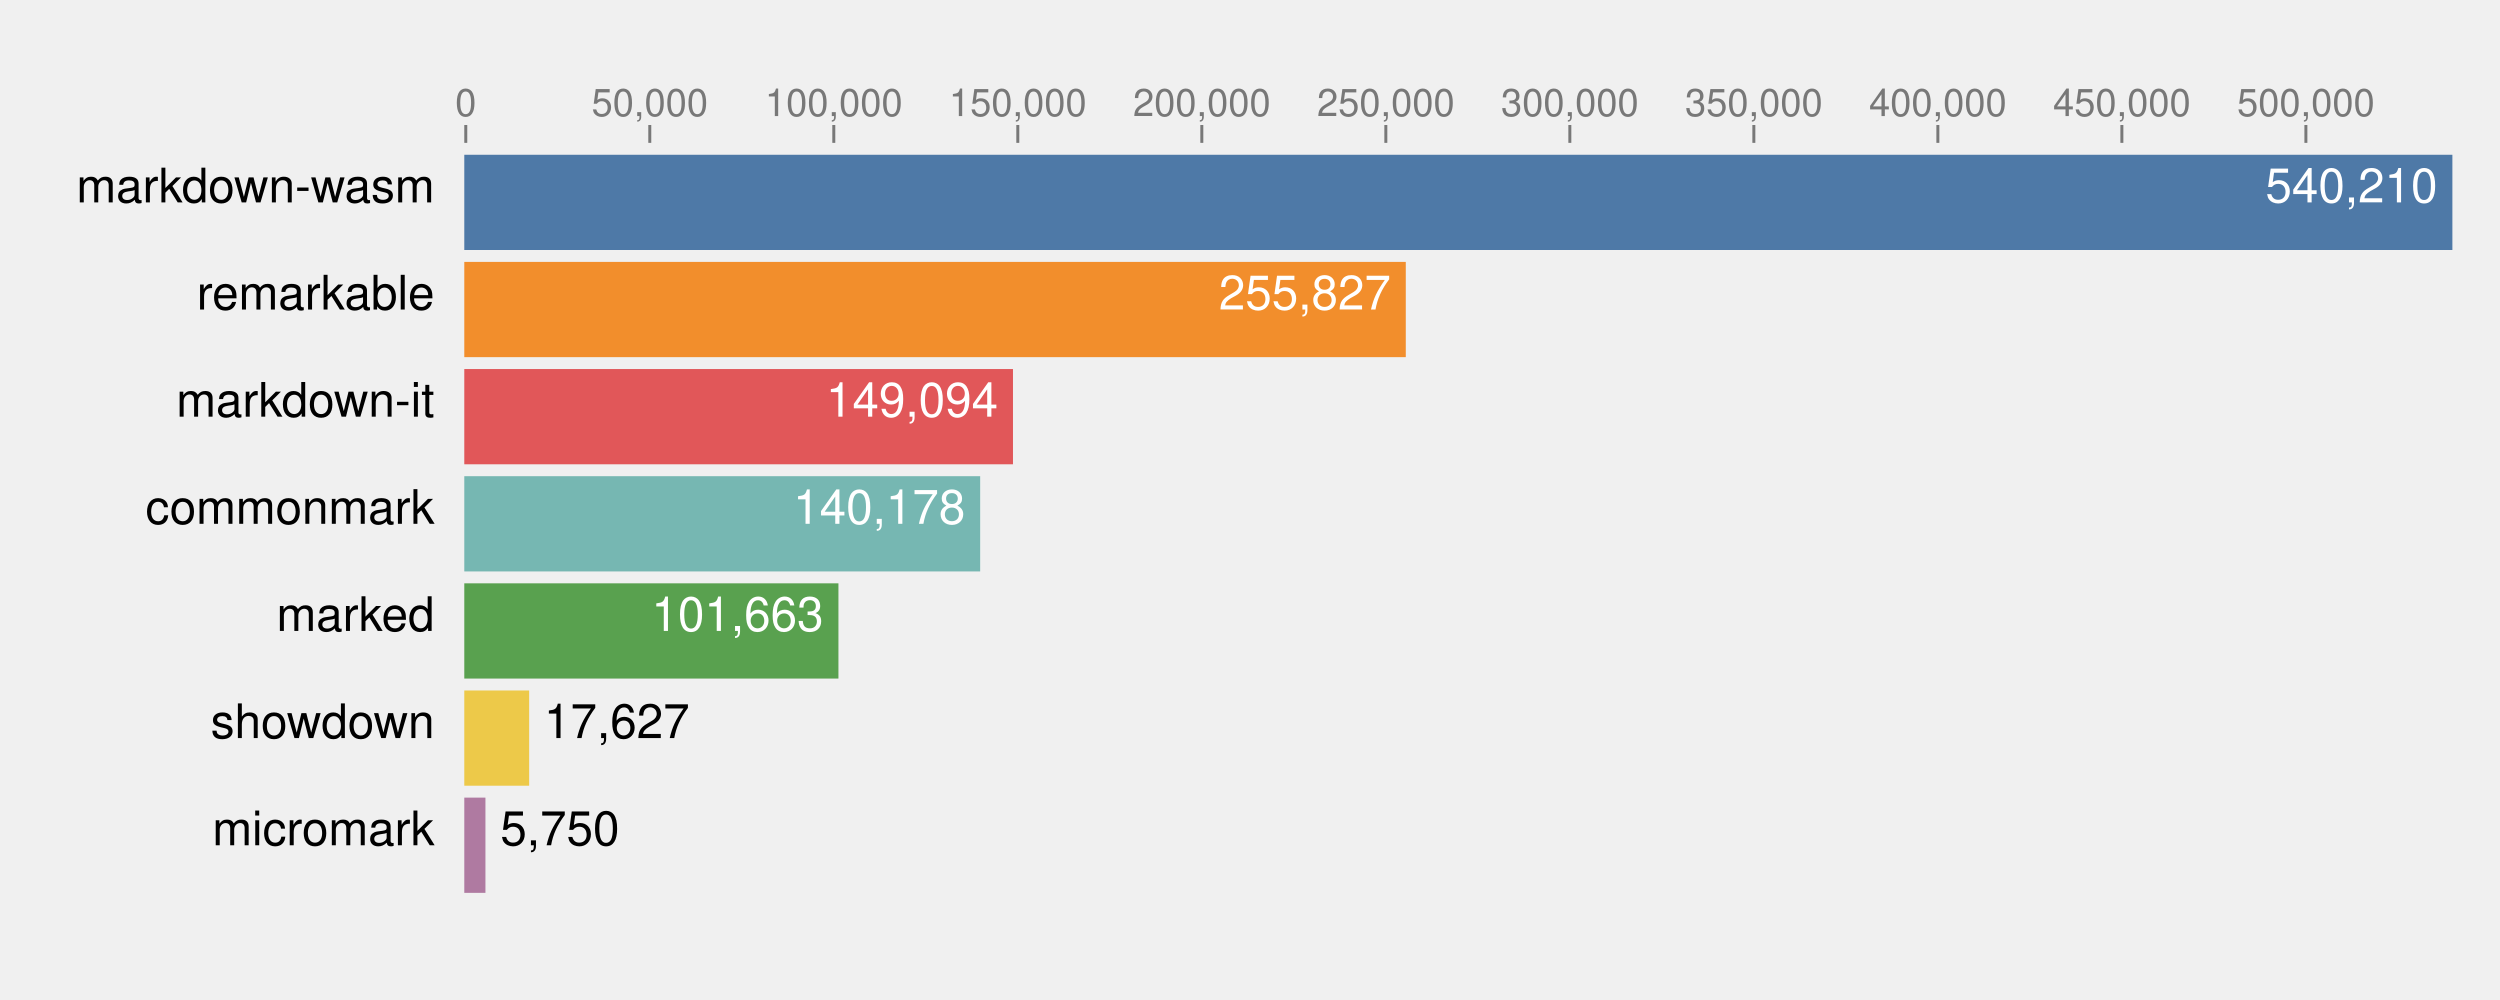
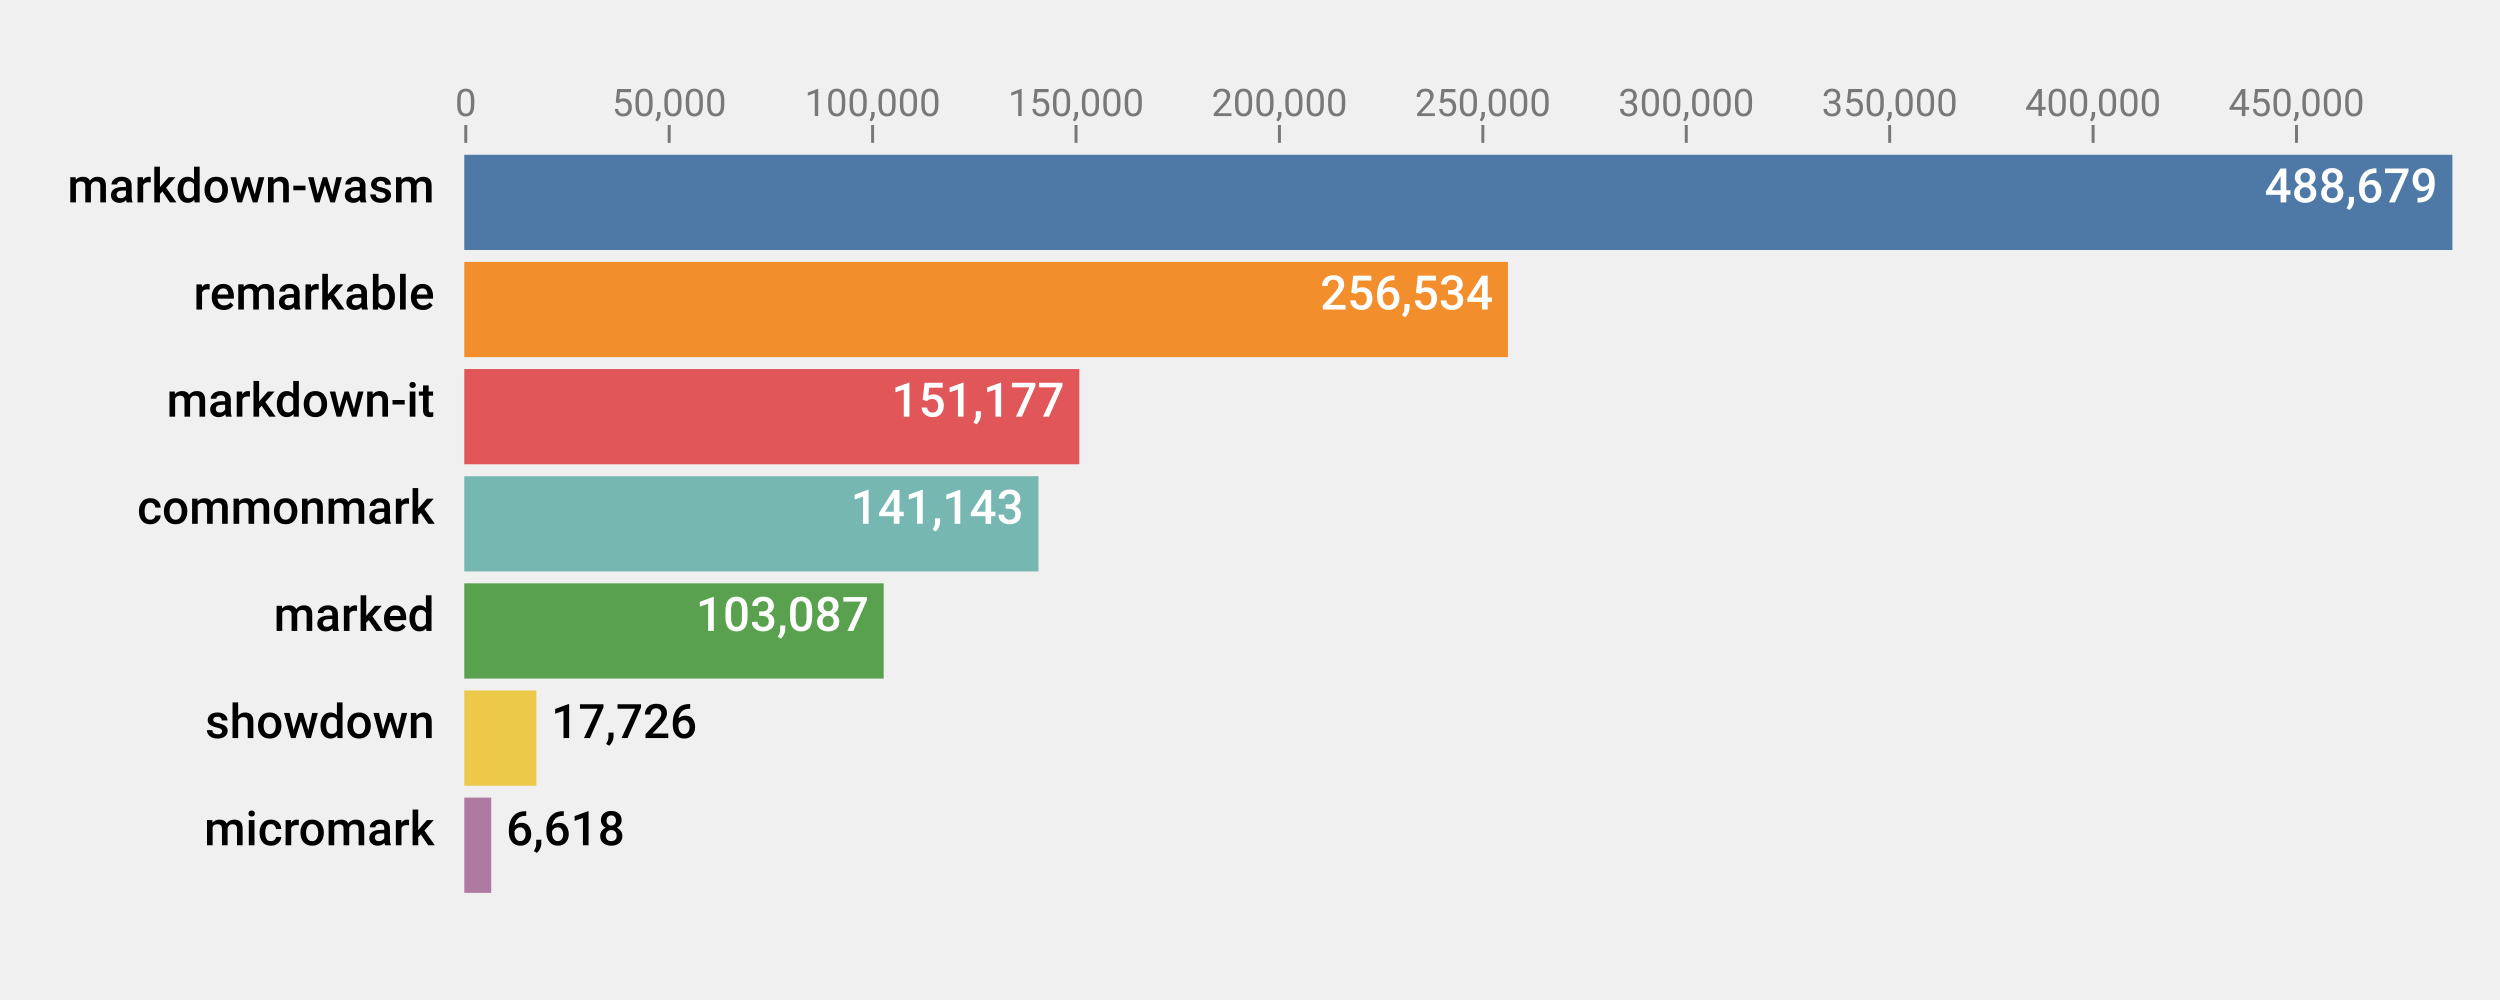
- <svg xmlns="http://www.w3.org/2000/svg" width="840" height="336" font-family="-apple-system,BlinkMacSystemFont,&quot;Segoe UI&quot;,Helvetica,Arial,sans-serif" font-size="16">
-   <g text-anchor="end" font-weight="500">
-     <text alignment-baseline="central" x="156" y="68" dx="-10">markdown-wasm</text>
-     <text alignment-baseline="central" x="156" y="104" dx="-10">remarkable</text>
-     <text alignment-baseline="central" x="156" y="140" dx="-10">markdown-it</text>
-     <text alignment-baseline="central" x="156" y="176" dx="-10">commonmark</text>
-     <text alignment-baseline="central" x="156" y="212" dx="-10">marked</text>
-     <text alignment-baseline="central" x="156" y="248" dx="-10">showdown</text>
-     <text alignment-baseline="central" x="156" y="284" dx="-10">micromark</text>
+ <svg xmlns="http://www.w3.org/2000/svg" width="840" height="336" font-family="system-ui,-apple-system,&quot;Segoe UI&quot;,Roboto,&quot;Helvetica Neue&quot;,&quot;Noto Sans&quot;,&quot;Liberation Sans&quot;,Arial,sans-serif" font-size="16">
+   <g font-weight="500" text-anchor="end">
+     <text x="156" y="68" alignment-baseline="central" dx="-10">markdown-wasm</text>
+     <text x="156" y="104" alignment-baseline="central" dx="-10">remarkable</text>
+     <text x="156" y="140" alignment-baseline="central" dx="-10">markdown-it</text>
+     <text x="156" y="176" alignment-baseline="central" dx="-10">commonmark</text>
+     <text x="156" y="212" alignment-baseline="central" dx="-10">marked</text>
+     <text x="156" y="248" alignment-baseline="central" dx="-10">showdown</text>
+     <text x="156" y="284" alignment-baseline="central" dx="-10">micromark</text>
  </g>
  <path fill="#4e79a7" d="M156 52h668v32H156z" />
-   <path fill="#f28e2c" d="M156 88h316.344v32H156z" />
-   <path fill="#e15759" d="M156 124h184.362v32H156z" />
-   <path fill="#76b7b2" d="M156 160h173.338v32H156z" />
-   <path fill="#59a14f" d="M156 196h125.712v32H156z" />
-   <path fill="#edc949" d="M156 232h21.796v32H156z" />
-   <path fill="#af7aa1" d="M156 268h7.11v32H156z" />
-   <g fill="#fff" text-anchor="end" font-weight="500">
-     <text x="824" y="68" alignment-baseline="central" dx="-5">540,210</text>
-     <text x="472.344" y="104" alignment-baseline="central" dx="-5">255,827</text>
-     <text x="340.362" y="140" alignment-baseline="central" dx="-5">149,094</text>
-     <text x="329.338" y="176" alignment-baseline="central" dx="-5">140,178</text>
-     <text x="281.712" y="212" alignment-baseline="central" dx="-5">101,663</text>
-     <text x="177.796" y="248" alignment-baseline="central" dx="5" fill="#000" text-anchor="start">17,627</text>
-     <text x="163.11" y="284" alignment-baseline="central" dx="5" fill="#000" text-anchor="start">5,750</text>
+   <path fill="#f28e2c" d="M156 88h350.669v32H156z" />
+   <path fill="#e15759" d="M156 124h206.652v32H156z" />
+   <path fill="#76b7b2" d="M156 160h192.936v32H156z" />
+   <path fill="#59a14f" d="M156 196h140.915v32H156z" />
+   <path fill="#edc949" d="M156 232h24.231v32H156z" />
+   <path fill="#af7aa1" d="M156 268h9.046v32H156z" />
+   <g fill="#fff" font-weight="500" text-anchor="end">
+     <text x="824" y="68" alignment-baseline="central" dx="-5">488,679</text>
+     <text x="506.669" y="104" alignment-baseline="central" dx="-5">256,534</text>
+     <text x="362.652" y="140" alignment-baseline="central" dx="-5">151,177</text>
+     <text x="348.936" y="176" alignment-baseline="central" dx="-5">141,143</text>
+     <text x="296.915" y="212" alignment-baseline="central" dx="-5">103,087</text>
+     <text x="180.231" y="248" fill="#000" alignment-baseline="central" dx="5" text-anchor="start">17,726</text>
+     <text x="165.046" y="284" fill="#000" alignment-baseline="central" dx="5" text-anchor="start">6,618</text>
  </g>
-   <g fill="none" font-size="12.8" text-anchor="middle" opacity=".5">
-     <g class="tick">
+   <g fill="none" font-size="12.8" opacity=".5" text-anchor="middle">
+     <g class="tick" opacity="1">
      <path stroke="currentColor" d="M156.5 48v-6" />
-       <text fill="currentColor" y="-9" dy="0em" transform="translate(156.5 48)">0</text>
+       <text y="-9" fill="currentColor" dy="0em" transform="translate(156.5 48)">0</text>
    </g>
-     <g class="tick">
-       <path stroke="currentColor" d="M218.328 48v-6" />
-       <text fill="currentColor" y="-9" dy="0em" transform="translate(218.328 48)">50,000</text>
+     <g class="tick" opacity="1">
+       <path stroke="currentColor" d="M224.848 48v-6" />
+       <text y="-9" fill="currentColor" dy="0em" transform="translate(224.848 48)">50,000</text>
    </g>
-     <g class="tick">
-       <path stroke="currentColor" d="M280.156 48v-6" />
-       <text fill="currentColor" y="-9" dy="0em" transform="translate(280.156 48)">100,000</text>
+     <g class="tick" opacity="1">
+       <path stroke="currentColor" d="M293.195 48v-6" />
+       <text y="-9" fill="currentColor" dy="0em" transform="translate(293.195 48)">100,000</text>
    </g>
-     <g class="tick">
-       <path stroke="currentColor" d="M341.983 48v-6" />
-       <text fill="currentColor" y="-9" dy="0em" transform="translate(341.983 48)">150,000</text>
+     <g class="tick" opacity="1">
+       <path stroke="currentColor" d="M361.543 48v-6" />
+       <text y="-9" fill="currentColor" dy="0em" transform="translate(361.543 48)">150,000</text>
    </g>
-     <g class="tick">
-       <path stroke="currentColor" d="M403.811 48v-6" />
-       <text fill="currentColor" y="-9" dy="0em" transform="translate(403.811 48)">200,000</text>
+     <g class="tick" opacity="1">
+       <path stroke="currentColor" d="M429.89 48v-6" />
+       <text y="-9" fill="currentColor" dy="0em" transform="translate(429.89 48)">200,000</text>
    </g>
-     <g class="tick">
-       <path stroke="currentColor" d="M465.639 48v-6" />
-       <text fill="currentColor" y="-9" dy="0em" transform="translate(465.639 48)">250,000</text>
+     <g class="tick" opacity="1">
+       <path stroke="currentColor" d="M498.238 48v-6" />
+       <text y="-9" fill="currentColor" dy="0em" transform="translate(498.238 48)">250,000</text>
    </g>
-     <g class="tick">
-       <path stroke="currentColor" d="M527.467 48v-6" />
-       <text fill="currentColor" y="-9" dy="0em" transform="translate(527.467 48)">300,000</text>
+     <g class="tick" opacity="1">
+       <path stroke="currentColor" d="M566.585 48v-6" />
+       <text y="-9" fill="currentColor" dy="0em" transform="translate(566.585 48)">300,000</text>
    </g>
-     <g class="tick">
-       <path stroke="currentColor" d="M589.294 48v-6" />
-       <text fill="currentColor" y="-9" dy="0em" transform="translate(589.294 48)">350,000</text>
+     <g class="tick" opacity="1">
+       <path stroke="currentColor" d="M634.933 48v-6" />
+       <text y="-9" fill="currentColor" dy="0em" transform="translate(634.933 48)">350,000</text>
    </g>
-     <g class="tick">
-       <path stroke="currentColor" d="M651.122 48v-6" />
-       <text fill="currentColor" y="-9" dy="0em" transform="translate(651.122 48)">400,000</text>
+     <g class="tick" opacity="1">
+       <path stroke="currentColor" d="M703.28 48v-6" />
+       <text y="-9" fill="currentColor" dy="0em" transform="translate(703.28 48)">400,000</text>
    </g>
-     <g class="tick">
-       <path stroke="currentColor" d="M712.95 48v-6" />
-       <text fill="currentColor" y="-9" dy="0em" transform="translate(712.95 48)">450,000</text>
-     </g>
-     <g class="tick">
-       <path stroke="currentColor" d="M774.778 48v-6" />
-       <text fill="currentColor" y="-9" dy="0em" transform="translate(774.778 48)">500,000</text>
+     <g class="tick" opacity="1">
+       <path stroke="currentColor" d="M771.628 48v-6" />
+       <text y="-9" fill="currentColor" dy="0em" transform="translate(771.628 48)">450,000</text>
    </g>
  </g>
</svg>
